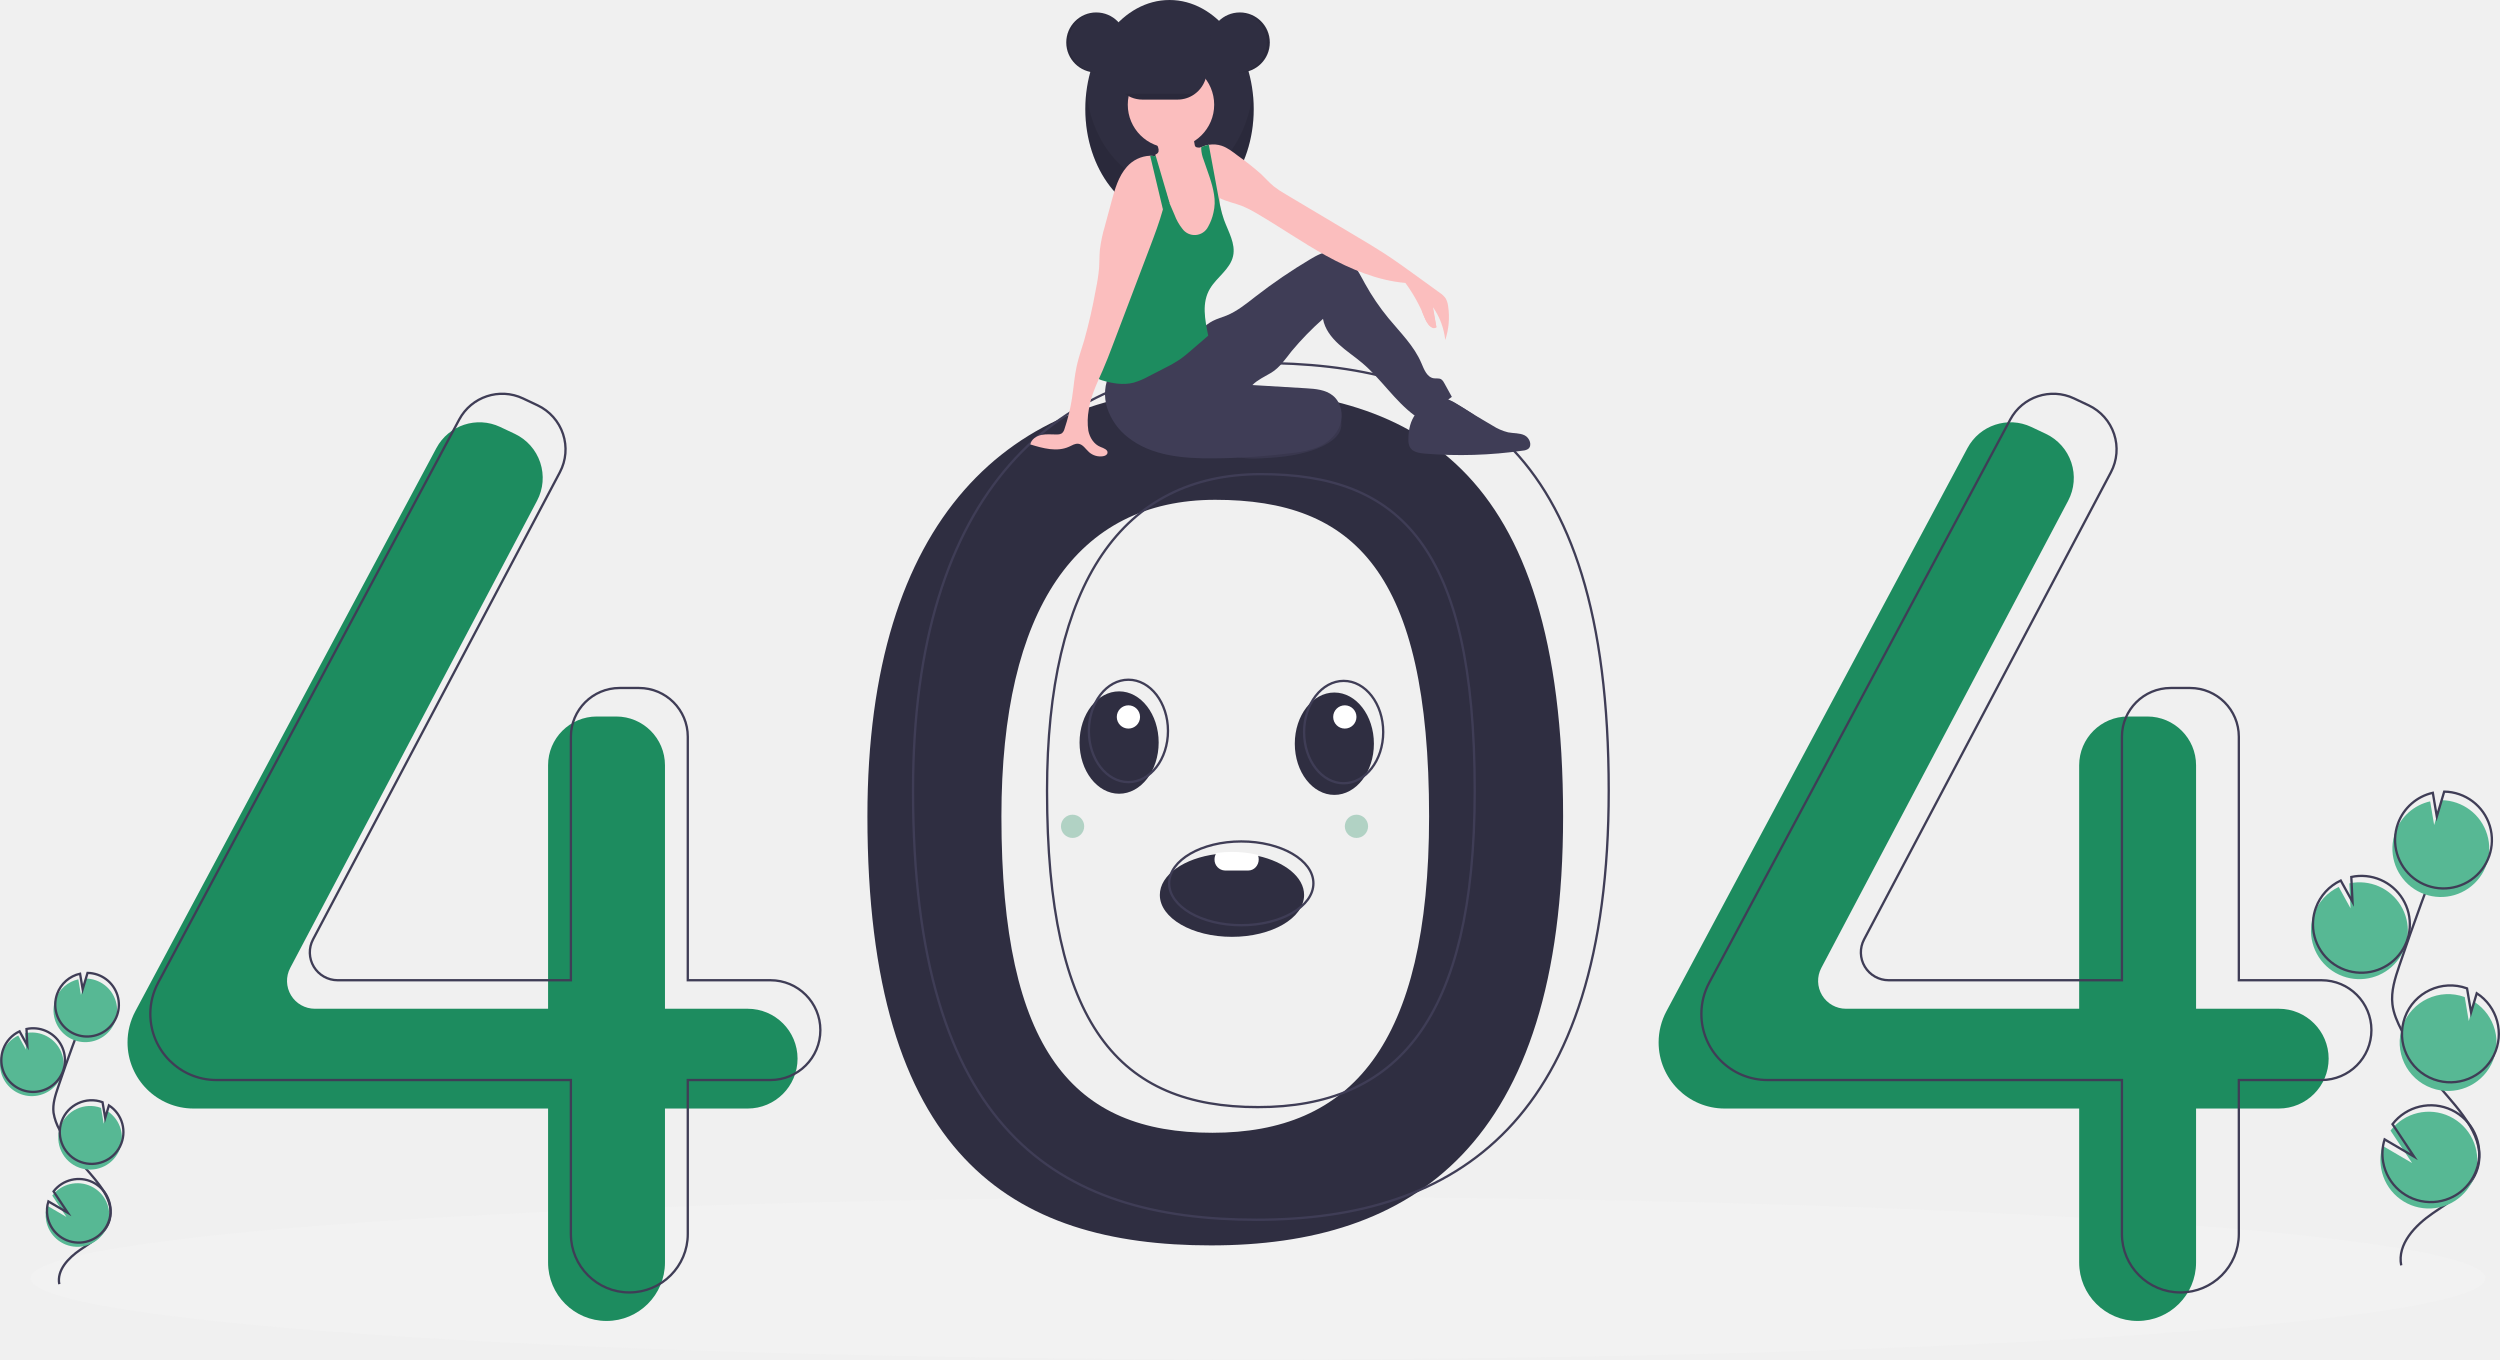
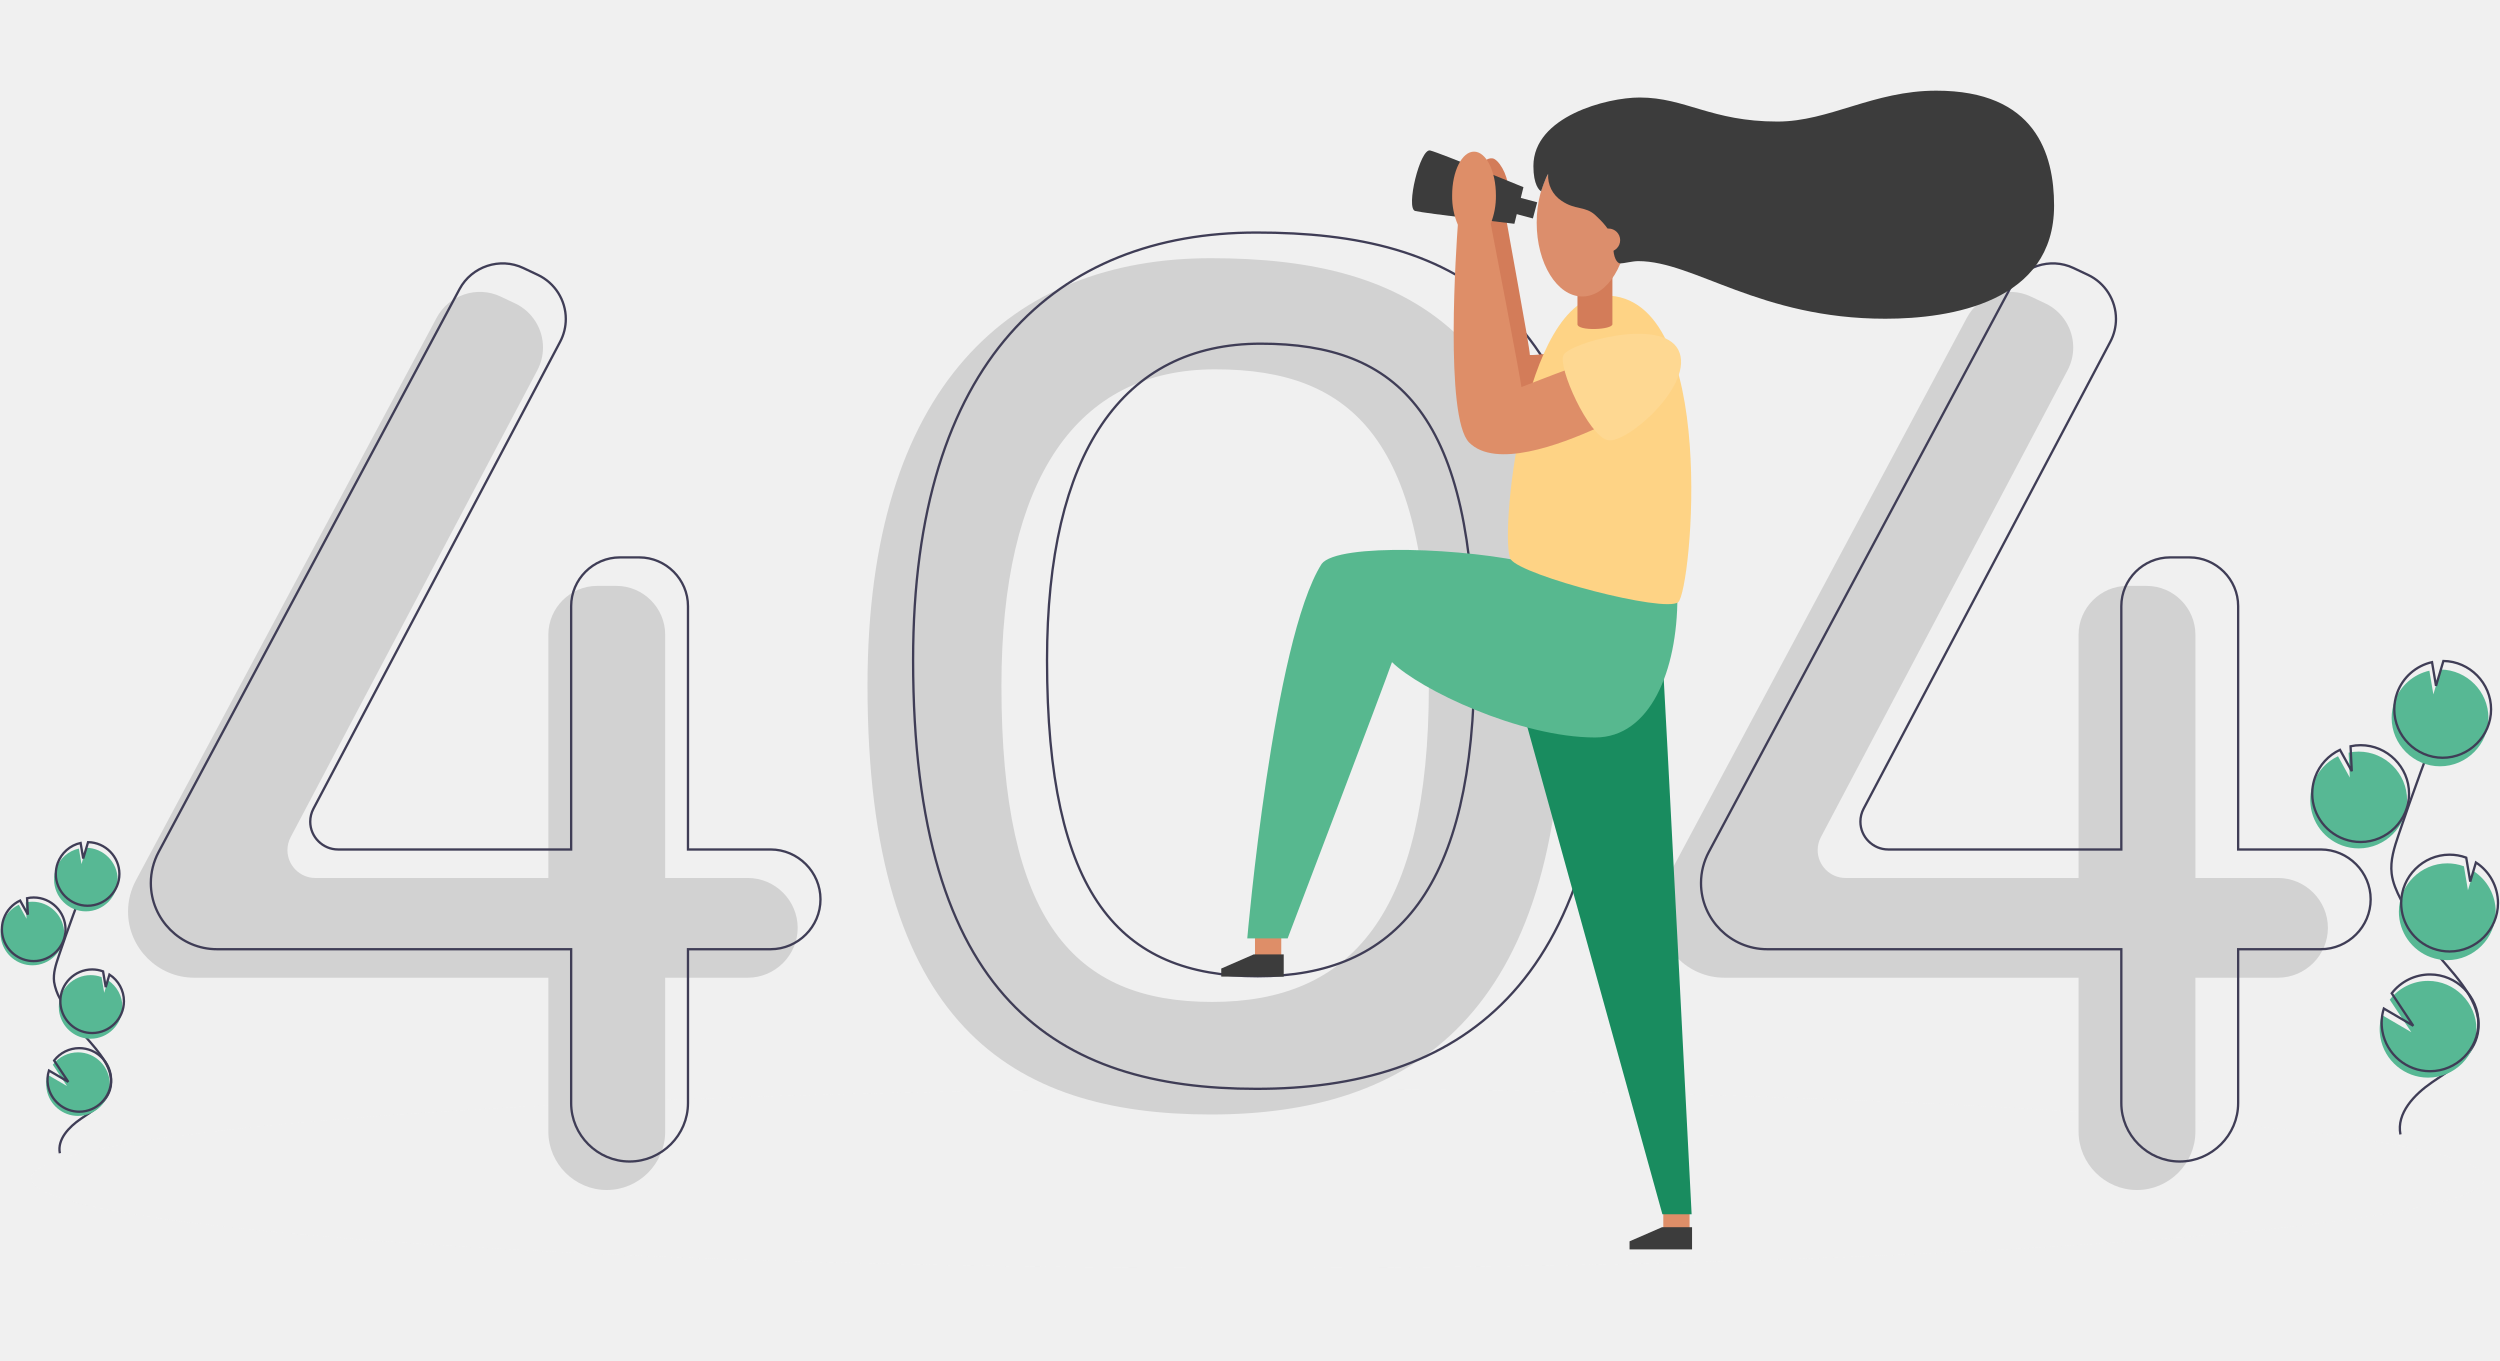
- <svg xmlns="http://www.w3.org/2000/svg" id="fd59ce54-f850-4dfc-bc34-dd7d379d600e" data-name="Layer 1" width="1074.392" height="584.231" viewBox="0 0 1074.392 584.231">
-   <ellipse cx="540.643" cy="549.309" rx="527.5" ry="34.922" fill="#f2f2f2" />
-   <path d="M583.48,324.894c-85.944,0-147.651,55.139-147.651,183.798,0,145.813,61.707,184.411,147.651,184.411s151.327-42.274,151.327-184.411C734.807,356.753,669.424,324.894,583.48,324.894Zm.565,319.808c-59.527,0-90.626-34.923-90.626-135.916,0-89.112,32.372-136.105,91.899-136.105s91.899,30.868,91.899,136.105C677.217,607.234,643.572,644.703,584.045,644.703Z" transform="translate(-63.054 -157.8845)" fill="#2f2e41" />
-   <path d="M384.365,591.401H348.831V486.762A20.956,20.956,0,0,0,327.875,465.806h-8.326a20.956,20.956,0,0,0-20.956,20.956V591.401H198.363a11.963,11.963,0,0,1-10.578-17.552l106.082-200.78A20.956,20.956,0,0,0,284.287,344.33l-6.262-2.957a20.956,20.956,0,0,0-27.429,9.07L121.214,592.475a28.416,28.416,0,0,0-3.356,13.396v0a28.416,28.416,0,0,0,28.416,28.416H298.593v66.167a25.119,25.119,0,0,0,25.119,25.119h0a25.119,25.119,0,0,0,25.119-25.119V634.287h35.534a21.443,21.443,0,0,0,21.443-21.443v0A21.443,21.443,0,0,0,384.365,591.401Z" transform="translate(-63.054 -157.8845)" fill="#1d8c5f" />
-   <path d="M1042.362,591.401h-35.534V486.762A20.956,20.956,0,0,0,985.872,465.806h-8.326a20.956,20.956,0,0,0-20.956,20.956V591.401H856.359a11.963,11.963,0,0,1-10.578-17.552L951.864,373.069A20.956,20.956,0,0,0,942.284,344.33l-6.262-2.957a20.956,20.956,0,0,0-27.429,9.07L779.211,592.475a28.416,28.416,0,0,0-3.356,13.396v0a28.416,28.416,0,0,0,28.416,28.416H956.589v66.167a25.119,25.119,0,0,0,25.119,25.119h0a25.119,25.119,0,0,0,25.119-25.119V634.287h35.534a21.443,21.443,0,0,0,21.443-21.443v0A21.443,21.443,0,0,0,1042.362,591.401Z" transform="translate(-63.054 -157.8845)" fill="#1d8c5f" />
-   <path d="M394.168,579.148H358.634V474.509a20.956,20.956,0,0,0-20.956-20.956h-8.326a20.956,20.956,0,0,0-20.956,20.956V579.148H208.165a11.963,11.963,0,0,1-10.578-17.552L303.67,360.816a20.956,20.956,0,0,0-9.58-28.739l-6.262-2.957a20.956,20.956,0,0,0-27.429,9.07L131.017,580.222a28.416,28.416,0,0,0-3.356,13.396v0a28.416,28.416,0,0,0,28.416,28.416H308.395v66.167a25.119,25.119,0,0,0,25.119,25.119h0a25.119,25.119,0,0,0,25.119-25.119V622.034h35.534a21.443,21.443,0,0,0,21.443-21.443v0A21.443,21.443,0,0,0,394.168,579.148Z" transform="translate(-63.054 -157.8845)" fill="none" stroke="#3f3d56" stroke-miterlimit="10" />
-   <path d="M1060.742,579.148h-35.534V474.509a20.956,20.956,0,0,0-20.956-20.956H995.925a20.956,20.956,0,0,0-20.956,20.956V579.148H874.739a11.963,11.963,0,0,1-10.578-17.552L970.244,360.816a20.956,20.956,0,0,0-9.58-28.739l-6.262-2.957a20.956,20.956,0,0,0-27.429,9.07L797.59,580.222a28.416,28.416,0,0,0-3.356,13.396v0a28.416,28.416,0,0,0,28.416,28.416H974.969v66.167a25.119,25.119,0,0,0,25.119,25.119h0a25.119,25.119,0,0,0,25.119-25.119V622.034h35.534a21.443,21.443,0,0,0,21.443-21.443v0A21.443,21.443,0,0,0,1060.742,579.148Z" transform="translate(-63.054 -157.8845)" fill="none" stroke="#3f3d56" stroke-miterlimit="10" />
-   <path d="M603.085,313.866c-85.944,0-147.651,55.139-147.651,183.798,0,145.813,61.707,184.411,147.651,184.411s151.327-42.274,151.327-184.411C754.412,345.725,689.029,313.866,603.085,313.866Zm.565,319.808c-59.527,0-90.626-34.923-90.626-135.916,0-89.112,32.372-136.105,91.899-136.105s91.899,30.868,91.899,136.105C696.822,596.206,663.177,633.675,603.65,633.675Z" transform="translate(-63.054 -157.8845)" fill="none" stroke="#3f3d56" stroke-miterlimit="10" />
-   <circle cx="471.141" cy="18.25" r="12.901" fill="#2f2e41" />
-   <ellipse cx="502.607" cy="46.885" rx="36.186" ry="46.885" fill="#2f2e41" />
-   <path d="M565.661,237.494c-18.128,0-33.141-17.271-35.776-39.805a60.976,60.976,0,0,0-.41,7.08c0,25.894,16.201,46.885,36.186,46.885s36.186-20.991,36.186-46.885a60.976,60.976,0,0,0-.41-7.08C598.803,220.224,583.789,237.494,565.661,237.494Z" transform="translate(-63.054 -157.8845)" opacity="0.1" />
-   <path d="M639.296,342.073c-.777,3.193-4.128,5.751-7.839,7.538-7.802,3.757-17.425,4.878-26.76,5.254a45.176,45.176,0,0,1-7.144-.132,20.537,20.537,0,0,1-12.251-5.631,1.681,1.681,0,0,1,.044-2.844c4.969-5.459,13.262-8.806,21.616-11.216,6.334-1.827,17.381-6.561,24.29-5.922C637.944,329.739,640.277,338.041,639.296,342.073Z" transform="translate(-63.054 -157.8845)" fill="#3f3d56" />
-   <path d="M639.296,342.073c-.777,3.193-4.128,5.751-7.839,7.538-7.802,3.757-17.425,4.878-26.76,5.254a45.176,45.176,0,0,1-7.144-.132,20.537,20.537,0,0,1-12.251-5.631,1.681,1.681,0,0,1,.044-2.844c4.969-5.459,13.262-8.806,21.616-11.216,6.334-1.827,17.381-6.561,24.29-5.922C637.944,329.739,640.277,338.041,639.296,342.073Z" transform="translate(-63.054 -157.8845)" opacity="0.1" />
-   <path d="M540.098,318.206a19.77,19.77,0,0,0-1.199,15.075,26.339,26.339,0,0,0,8.829,12.497c10.095,8.092,23.988,9.205,36.925,9.093a284.649,284.649,0,0,0,33.905-2.324,40.538,40.538,0,0,0,11.001-2.554c4.222-1.827,7.933-5.178,9.436-9.526s.436-9.672-3.134-12.574c-3.137-2.55-7.463-2.9-11.498-3.143l-23.088-1.387c2.281-2.308,5.318-3.614,8.096-5.292,3.685-2.226,6.134-5.965,8.813-9.335a129.001,129.001,0,0,1,13.439-13.817c.751,4.31,3.478,7.85,6.687,10.824s6.908,5.368,10.244,8.2c8.079,6.858,13.896,16.167,22.392,22.5a43.829,43.829,0,0,0,16.049-8.012l-3.302-5.981a3.94,3.94,0,0,0-1.245-1.553c-.935-.575-2.14-.279-3.225-.441-2.901-.435-4.168-3.784-5.306-6.487-3.125-7.422-9.108-13.18-14.218-19.404a98.009,98.009,0,0,1-9.996-14.723c-1.717-3.102-3.288-6.331-5.617-9.003s-5.594-4.773-9.139-4.781c-3.132-.007-6.021,1.584-8.714,3.183a230.477,230.477,0,0,0-23.63,16.099c-3.944,3.062-7.863,6.296-12.489,8.174-1.947.79-4,1.331-5.869,2.292-3.273,1.684-5.757,4.534-8.431,7.064C566.277,311.892,553.219,317.738,540.098,318.206Z" transform="translate(-63.054 -157.8845)" fill="#3f3d56" />
-   <path d="M588.374,253.983a23.774,23.774,0,0,1-1.734,8.033,10.045,10.045,0,0,1-5.768,5.573,12.375,12.375,0,0,1-5.623.182,10.882,10.882,0,0,1-4.582-1.561c-2.165-1.488-3.244-4.144-3.637-6.743-.393-2.596-.217-5.249-.469-7.863a42.944,42.944,0,0,0-1.202-6.255c-.17-.683-.343-1.362-.513-2.042-.167-.68-.33-1.359-.481-2.039-.138-.639-.267-1.281-.378-1.926-.091-.544-.173-1.092-.233-1.643a18.423,18.423,0,0,0-.809-4.811,14.607,14.607,0,0,0-1.687-2.854c-.286-.409-.563-.818-.818-1.243a5.89,5.89,0,0,1-.972-3.748,3.286,3.286,0,0,1,.148-.601c.025-.076.053-.151.085-.223A1.802,1.802,0,0,0,560.932,223.07a3.433,3.433,0,0,0-.148-1.778,11.318,11.318,0,0,0-.96-2.288c-.264-.478-1.161-1.34-1.167-1.888-.013-1.101,2.14-1.989,3.011-2.423a16.796,16.796,0,0,1,8.597-1.743c1.904.129,3.968.714,5.019,2.31.944,1.438.818,3.301,1.221,4.972a1.471,1.471,0,0,0,.299.664,1.341,1.341,0,0,0,.739.34,4.549,4.549,0,0,0,1.416.057h.003a2.931,2.931,0,0,0,.371-.054,4.957,4.957,0,0,0,2.033-.878q.585-.156,1.18-.255a.251.251,0,0,0,.047-.009c1.576,4.975,1.781,10.308,3.071,15.374.639,2.52,1.554,5.009,1.683,7.602.009.113.013.23.016.346.019.834-.047,1.674-.013,2.505a6.981,6.981,0,0,0,.126,1.114,15.611,15.611,0,0,0,.525,1.743l.009.028c.06.183.116.368.164.554.035.135.066.267.091.403l.003.009A14.938,14.938,0,0,1,588.374,253.983Z" transform="translate(-63.054 -157.8845)" fill="#fbbebe" />
-   <circle cx="503.237" cy="44.997" r="18.565" fill="#fbbebe" />
-   <path d="M684.157,304.033a30.445,30.445,0,0,0-5.236-14.103q.722,4.295,1.447,8.587a3.214,3.214,0,0,1-3.367-1.035,10.337,10.337,0,0,1-1.765-3.276,67.466,67.466,0,0,0-8.21-14.736c-11.819-.985-23.502-5.884-33.896-11.595-10.396-5.708-20.126-12.552-30.384-18.502a43.573,43.573,0,0,0-5.544-2.832c-3.21-1.287-6.812-1.954-9.855-3.468-.204-.101-.409-.208-.61-.318a12.578,12.578,0,0,1-1.945-1.306,10.344,10.344,0,0,1-.931-.856,20.351,20.351,0,0,1-3.559-5.953c-1.633-3.612-2.215-7.97-3.845-11.583a11.203,11.203,0,0,1,2.502-1.765h.003c.132-.069.264-.135.4-.198a11.94,11.94,0,0,1,2.004-.733q.585-.156,1.18-.255a.251.251,0,0,0,.047-.009,11.566,11.566,0,0,1,5.491.434c2.587.875,4.767,2.621,6.941,4.273a114.02,114.02,0,0,1,10.148,8.049c1.794,1.718,3.43,3.606,5.359,5.167a42.144,42.144,0,0,0,5.057,3.351q15.656,9.327,31.315,18.65c3.534,2.105,7.07,4.21,10.526,6.438,5.249,3.386,10.308,7.055,15.365,10.721q4.47,3.238,8.936,6.479a9.728,9.728,0,0,1,2.533,2.341,8.472,8.472,0,0,1,1.123,3.433A31.387,31.387,0,0,1,684.157,304.033Z" transform="translate(-63.054 -157.8845)" fill="#fbbebe" />
-   <path d="M592.977,267.944c-1.252,5.617-6.929,9.012-9.896,13.946-3.688,6.123-2.184,13.241-.799,20.255q-3.795,3.271-7.593,6.542c-1.397,1.199-2.794,2.404-4.298,3.464a57.351,57.351,0,0,1-6.86,3.94q-3.361,1.728-6.721,3.458a32.128,32.128,0,0,1-6.58,2.788c-4.415,1.133-9.103.34-13.471-.972a6.088,6.088,0,0,1-1.473-.601,2.394,2.394,0,0,1-.699-.632,3.911,3.911,0,0,1-.444-2.539c.444-7.351,2.24-14.547,4.031-21.69a85.26,85.26,0,0,1,3.848-12.577,85.077,85.077,0,0,1,5.415-10.151,68.368,68.368,0,0,1,7.929-11.514,18.479,18.479,0,0,0,3.675-4.739c1.117-2.549.686-5.472.913-8.247a17.148,17.148,0,0,1,1.633-6.007v-.003a17.093,17.093,0,0,1,1.743-2.882q.458,1.067.916,2.13.302.699.598,1.394.387.897.768,1.787,1.1,2.558,2.196,5.113a21.59,21.59,0,0,0,3.335,5.944,6.499,6.499,0,0,0,11.123-.853,21.261,21.261,0,0,0,2.272-6.013,19.215,19.215,0,0,0,.252-7.835c-.758-5.009-2.889-10.126-4.437-14.78a14.945,14.945,0,0,1-1.079-4.871,3.351,3.351,0,0,1,.057-.56c.009-.047.019-.098.028-.145a11.94,11.94,0,0,1,2.004-.733q.585-.156,1.18-.255,2.044,11.064,4.094,22.127c.032.173.066.346.098.522.195,1.057.393,2.115.614,3.169.198.957.412,1.91.651,2.857l.009.028c.082.321.167.639.255.957l.003.009c.242.868.513,1.731.818,2.58C590.938,257.475,594.164,262.629,592.977,267.944Z" transform="translate(-63.054 -157.8845)" fill="#1d8c5f" />
-   <path d="M668.321,346.877a6.583,6.583,0,0,0,.61,3.143c1.162,2.124,3.95,2.606,6.362,2.805a188.377,188.377,0,0,0,42.266-1.288,4.886,4.886,0,0,0,2.151-.668c1.99-1.395.763-4.795-1.41-5.884s-4.751-.826-7.135-1.297a22.479,22.479,0,0,1-6.678-2.896q-7.252-4.167-14.293-8.688c-2.795-1.795-6.093-3.71-9.24-2.646C672.43,332.343,668.265,337.681,668.321,346.877Z" transform="translate(-63.054 -157.8845)" fill="#3f3d56" />
-   <path d="M564.437,240.874v.003c-.022.132-.044.261-.072.39-.035.214-.076.431-.116.645-.39,1.998-.868,3.987-1.419,5.963-1.51,5.459-3.534,10.831-5.541,16.123q-8.081,21.287-16.164,42.577c-1.359,3.575-2.716,7.152-4.261,10.654-.516,1.167-1.048,2.344-1.576,3.534-1.894,4.257-3.713,8.653-4.317,13.184a27.45,27.45,0,0,0-.192,9.04c.604,2.97,2.407,5.872,5.23,6.97,1.378.538,3.351,1.259,2.974,2.69-.204.787-1.098,1.171-1.901,1.303a7.312,7.312,0,0,1-5.966-1.718c-1.507-1.337-2.665-3.417-4.67-3.641-1.388-.151-2.665.68-3.936,1.262-5.186,2.369-11.227.711-16.674-.972.428-2.206,2.643-3.66,4.843-4.1,2.199-.444,4.474-.129,6.718-.189a3.51,3.51,0,0,0,2.042-.525,3.705,3.705,0,0,0,1.101-1.882,78.964,78.964,0,0,0,3.213-13.147c.724-4.666,1.026-9.405,2.058-14.015.802-3.597,2.042-7.08,3.106-10.61a224.682,224.682,0,0,0,5.06-22.077,78.02,78.02,0,0,0,1.425-9.368c.179-2.612.094-5.236.346-7.838a60.888,60.888,0,0,1,2.111-9.997q1.444-5.348,2.885-10.689c1.425-5.271,2.955-10.746,6.567-14.843a13.962,13.962,0,0,1,10.028-4.789,9.882,9.882,0,0,1,2.13.23c.116.028.233.057.349.088a8.634,8.634,0,0,1,2.174.9c1.114-.708,1.68-.459,2.42.632a6.973,6.973,0,0,1,.881,3.795A52.424,52.424,0,0,1,564.437,240.874Z" transform="translate(-63.054 -157.8845)" fill="#fbbebe" />
-   <path d="M565.661,245.046l-.047.047-.255.255-2.53,2.527-1.24-5.208-4.251-17.854a9.882,9.882,0,0,1,2.13.23,3.286,3.286,0,0,1,.148-.601l.201.689,1.441,4.902,2.728,9.308.45,1.532v.003Z" transform="translate(-63.054 -157.8845)" fill="#1d8c5f" />
-   <path d="M581.715,188.087a12.582,12.582,0,0,1-3.7,8.896,12.314,12.314,0,0,1-1.36,1.176,12.528,12.528,0,0,1-7.536,2.524H554.023a12.59,12.59,0,0,1,0-25.18h15.096A12.629,12.629,0,0,1,581.715,188.087Z" transform="translate(-63.054 -157.8845)" fill="#2f2e41" />
-   <circle cx="532.815" cy="18.25" r="12.901" fill="#2f2e41" />
-   <path d="M595.554,163.234c-.158,0-.315.006-.472.012a12.898,12.898,0,0,1,0,25.778c.157.006.314.012.472.012a12.901,12.901,0,1,0,0-25.802Z" transform="translate(-63.054 -157.8845)" opacity="0.1" />
-   <path d="M534.195,163.234c.158,0,.315.006.472.012a12.898,12.898,0,0,0,0,25.778c-.157.006-.314.012-.472.012a12.901,12.901,0,0,1,0-25.802Z" transform="translate(-63.054 -157.8845)" opacity="0.1" />
-   <path d="M576.655,198.159a12.528,12.528,0,0,1-7.536,2.524H554.023a12.528,12.528,0,0,1-7.536-2.524Z" transform="translate(-63.054 -157.8845)" opacity="0.1" />
-   <path d="M674.14,291.64s3.252,9.372,6.229,6.876L677.996,286.267Z" transform="translate(-63.054 -157.8845)" fill="#fbbebe" />
-   <path d="M1069.918,577.434a20.813,20.813,0,1,0,2.772-39.915l.521,10.712-5.068-9.18a20.734,20.734,0,0,0-10.684,11.723,20.408,20.408,0,0,0-1.197,5.63A20.809,20.809,0,0,0,1069.918,577.434Z" transform="translate(-63.054 -157.8845)" fill="#57b894" />
-   <path d="M1094.995,701.678c-1.789-9.11,5.963-17.187,13.621-22.437s16.605-10.408,19.218-19.317c3.755-12.804-7.43-24.53-16.136-34.642a125.3,125.3,0,0,1-16.524-24.557c-1.811-3.533-3.476-7.225-3.952-11.166-.686-5.675,1.137-11.323,2.974-16.737q9.179-27.052,19.628-53.65" transform="translate(-63.054 -157.8845)" fill="none" stroke="#3f3d56" stroke-miterlimit="10" />
-   <path d="M1070.775,574.676a20.813,20.813,0,1,0,2.772-39.915l.521,10.712-5.068-9.18a20.734,20.734,0,0,0-10.684,11.723,20.408,20.408,0,0,0-1.197,5.63A20.809,20.809,0,0,0,1070.775,574.676Z" transform="translate(-63.054 -157.8845)" fill="none" stroke="#3f3d56" stroke-miterlimit="10" />
-   <path d="M1092.451,515.473a20.788,20.788,0,0,1,14.98-13.198l1.714,10.184,3.177-10.696a20.81,20.81,0,1,1-19.871,13.71Z" transform="translate(-63.054 -157.8845)" fill="#57b894" />
-   <path d="M1093.594,511.795a20.788,20.788,0,0,1,14.98-13.198l1.714,10.184,3.177-10.696a20.81,20.81,0,1,1-19.871,13.71Z" transform="translate(-63.054 -157.8845)" fill="none" stroke="#3f3d56" stroke-miterlimit="10" />
-   <path d="M1108.045,625.489a20.81,20.81,0,0,0,18.419-37.023l-2.441,8.219-1.731-10.304a.362.362,0,0,0-.053-.02,20.811,20.811,0,1,0-14.194,39.127Z" transform="translate(-63.054 -157.8845)" fill="#57b894" />
-   <path d="M1109.035,621.764a20.81,20.81,0,0,0,18.419-37.023l-2.441,8.219-1.731-10.304a.362.362,0,0,0-.053-.02,20.811,20.811,0,1,0-14.194,39.127Z" transform="translate(-63.054 -157.8845)" fill="none" stroke="#3f3d56" stroke-miterlimit="10" />
-   <path d="M1086.378,660.051a20.801,20.801,0,1,0,4.011-16.297l9.273,13.957-12.67-7.408A20.616,20.616,0,0,0,1086.378,660.051Z" transform="translate(-63.054 -157.8845)" fill="#57b894" />
-   <path d="M1087.235,657.294a20.801,20.801,0,1,0,4.011-16.297l9.273,13.957-12.67-7.408A20.616,20.616,0,0,0,1087.235,657.294Z" transform="translate(-63.054 -157.8845)" fill="none" stroke="#3f3d56" stroke-miterlimit="10" />
-   <path d="M72.061,628.133a13.674,13.674,0,1,0,1.821-26.225l.342,7.038-3.33-6.032a13.623,13.623,0,0,0-7.019,7.702,13.409,13.409,0,0,0-.787,3.699A13.672,13.672,0,0,0,72.061,628.133Z" transform="translate(-63.054 -157.8845)" fill="#57b894" />
-   <path d="M88.538,709.763c-1.175-5.986,3.918-11.292,8.949-14.741s10.91-6.838,12.626-12.692c2.467-8.412-4.882-16.117-10.601-22.76A82.324,82.324,0,0,1,88.656,643.436a22.21,22.21,0,0,1-2.597-7.336c-.451-3.729.747-7.439,1.954-10.996q6.031-17.773,12.896-35.249" transform="translate(-63.054 -157.8845)" fill="none" stroke="#3f3d56" stroke-miterlimit="10" />
-   <path d="M72.625,626.321a13.674,13.674,0,1,0,1.821-26.225l.342,7.038L71.458,601.103a13.623,13.623,0,0,0-7.019,7.702,13.409,13.409,0,0,0-.787,3.699A13.672,13.672,0,0,0,72.625,626.321Z" transform="translate(-63.054 -157.8845)" fill="none" stroke="#3f3d56" stroke-miterlimit="10" />
-   <path d="M86.866,587.423a13.658,13.658,0,0,1,9.842-8.671l1.126,6.691,2.087-7.027a13.673,13.673,0,1,1-13.055,9.007Z" transform="translate(-63.054 -157.8845)" fill="#57b894" />
-   <path d="M87.617,585.007a13.658,13.658,0,0,1,9.842-8.671l1.126,6.691L100.673,576a13.673,13.673,0,1,1-13.055,9.007Z" transform="translate(-63.054 -157.8845)" fill="none" stroke="#3f3d56" stroke-miterlimit="10" />
-   <path d="M97.112,659.706a13.673,13.673,0,0,0,12.102-24.325l-1.604,5.4-1.137-6.77a.238.238,0,0,0-.035-.013,13.673,13.673,0,1,0-9.326,25.707Z" transform="translate(-63.054 -157.8845)" fill="#57b894" />
-   <path d="M97.762,657.259a13.673,13.673,0,0,0,12.102-24.325l-1.604,5.4-1.137-6.77a.238.238,0,0,0-.035-.013,13.673,13.673,0,1,0-9.326,25.707Z" transform="translate(-63.054 -157.8845)" fill="none" stroke="#3f3d56" stroke-miterlimit="10" />
-   <path d="M82.876,682.414a13.667,13.667,0,1,0,2.635-10.708l6.092,9.17-8.324-4.867A13.545,13.545,0,0,0,82.876,682.414Z" transform="translate(-63.054 -157.8845)" fill="#57b894" />
-   <path d="M83.439,680.602a13.667,13.667,0,1,0,2.635-10.708l6.092,9.17-8.324-4.867A13.545,13.545,0,0,0,83.439,680.602Z" transform="translate(-63.054 -157.8845)" fill="none" stroke="#3f3d56" stroke-miterlimit="10" />
-   <ellipse cx="480.946" cy="319.115" rx="17" ry="22" fill="#2f2e41" />
-   <ellipse cx="573.446" cy="319.615" rx="17" ry="22" fill="#2f2e41" />
-   <path d="M623.5,542.5c0,9.94-13.88,18-31,18s-31-8.06-31-18c0-8.61,10.41-15.81,24.32-17.57a50.104,50.104,0,0,1,6.68-.43,50.699,50.699,0,0,1,11.13,1.2C615.25,528.29,623.5,534.84,623.5,542.5Z" transform="translate(-63.054 -157.8845)" fill="#2f2e41" />
-   <ellipse cx="484.946" cy="314.115" rx="17" ry="22" fill="none" stroke="#3f3d56" stroke-miterlimit="10" />
-   <ellipse cx="577.446" cy="314.615" rx="17" ry="22" fill="none" stroke="#3f3d56" stroke-miterlimit="10" />
-   <ellipse cx="533.446" cy="379.615" rx="31" ry="18" fill="none" stroke="#3f3d56" stroke-miterlimit="10" />
-   <path d="M604,527.2a4.937,4.937,0,0,1-1.32,3.392A4.339,4.339,0,0,1,599.5,532h-10a4.664,4.664,0,0,1-4.5-4.8,4.905,4.905,0,0,1,.82-2.741A47.02,47.02,0,0,1,592.5,524a47.665,47.665,0,0,1,11.13,1.28A5.067,5.067,0,0,1,604,527.2Z" transform="translate(-63.054 -157.8845)" fill="#fff" />
-   <circle cx="484.946" cy="308.115" r="5" fill="#fff" />
-   <circle cx="577.946" cy="308.115" r="5" fill="#fff" />
-   <circle cx="582.946" cy="355.115" r="5" fill="#1d8c5f" opacity="0.3" />
-   <circle cx="460.946" cy="355.115" r="5" fill="#1d8c5f" opacity="0.3" />
+ <svg xmlns="http://www.w3.org/2000/svg" width="100%" height="100%" viewBox="0 0 1075 585" version="1.1">
+   <g>
+     <g>
+       <ellipse cx="540.895" cy="506.723" rx="527.5" ry="38.521" style="fill:#f2f2f2;fill-opacity:0.3;" />
+       <path d="M520.678,111.022c-85.944,0 -147.651,55.14 -147.651,183.798c0,145.813 61.707,184.411 147.651,184.411c85.944,0 151.327,-42.274 151.327,-184.411c0,-151.939 -65.383,-183.798 -151.327,-183.798Zm0.565,319.809c-59.527,0 -90.626,-34.923 -90.626,-135.916c0,-89.112 32.372,-136.105 91.899,-136.105c59.527,0 91.899,30.868 91.899,136.105c0,98.447 -33.645,135.916 -93.172,135.916Z" style="fill:#d2d2d2;fill-rule:nonzero;" />
+       <path d="M321.563,377.529l-35.534,0l0,-104.639c0,-11.496 -9.46,-20.956 -20.956,-20.956l-8.326,0c0,0 0,0 0,0c-11.496,0 -20.956,9.46 -20.956,20.956l0,104.639l-100.23,0c0,0 0,0 0,0c-6.563,0 -11.963,-5.4 -11.963,-11.963c0,-1.948 0.475,-3.866 1.385,-5.589l106.083,-200.78c1.594,-3.017 2.427,-6.378 2.427,-9.789c0,-8.094 -4.689,-15.494 -12.008,-18.95l-6.262,-2.957c-10.04,-4.741 -22.195,-0.722 -27.429,9.07l-129.382,242.033c-2.203,4.121 -3.356,8.723 -3.356,13.396c0,15.588 12.828,28.416 28.416,28.416l152.319,0l0,66.167c0,13.78 11.339,25.119 25.119,25.119l0,0c13.78,0 25.119,-11.339 25.119,-25.119l0,-66.167l35.534,0c11.764,0 21.443,-9.68 21.443,-21.443c0,-11.764 -9.679,-21.444 -21.443,-21.444Z" style="fill:#d2d2d2;fill-rule:nonzero;" />
+       <path d="M979.56,377.529l-35.534,0l0,-104.639c0,-11.496 -9.46,-20.956 -20.956,-20.956l-8.327,0c0,0 0,0 0,0c-11.496,0 -20.956,9.46 -20.956,20.956l0,104.639l-100.23,0c0,0 0,0 0,0c-6.562,0 -11.963,-5.4 -11.963,-11.963c0,-1.948 0.476,-3.866 1.386,-5.589l106.082,-200.78c1.594,-3.017 2.427,-6.378 2.427,-9.789c0,-8.094 -4.689,-15.494 -12.007,-18.95l-6.263,-2.957c-10.04,-4.741 -22.194,-0.722 -27.429,9.07l-129.381,242.033c-2.203,4.121 -3.356,8.723 -3.356,13.396c0,15.588 12.827,28.416 28.416,28.416l152.318,0l0,66.167c0,13.78 11.34,25.119 25.119,25.119c13.78,0 25.119,-11.339 25.119,-25.119l0,-66.167l35.535,0c11.763,0 21.443,-9.68 21.443,-21.443c0,-11.764 -9.68,-21.443 -21.443,-21.444Z" style="fill:#d2d2d2;fill-rule:nonzero;" />
+       <path d="M331.366,365.276l-35.534,0l0,-104.639c0,0 0,0 0,0c0,-11.496 -9.46,-20.956 -20.956,-20.956l-8.327,0c-11.496,0 -20.955,9.46 -20.955,20.956l0,104.639l-100.231,0c0,0 0,0 0,0c-6.562,0 -11.963,-5.4 -11.963,-11.963c0,-1.948 0.476,-3.867 1.386,-5.589l106.082,-200.78c1.594,-3.017 2.427,-6.378 2.427,-9.79c0,-8.093 -4.689,-15.493 -12.007,-18.949l-6.262,-2.957c-10.041,-4.741 -22.195,-0.722 -27.43,9.07l-129.381,242.032c-2.203,4.122 -3.356,8.723 -3.356,13.397c0,15.588 12.827,28.415 28.416,28.415l152.319,0l0,66.168c0,13.78 11.339,25.119 25.119,25.119l0,0c13.779,0 25.119,-11.339 25.119,-25.119l0,-66.168l35.534,0c11.763,0 21.443,-9.679 21.443,-21.443c0,0 0,0 0,0c0,-11.763 -9.68,-21.443 -21.443,-21.443Z" style="fill:none;fill-rule:nonzero;stroke:#3f3d56;stroke-width:1px;" />
+       <path d="M997.94,365.276l-35.535,0l0,-104.639c0,-11.496 -9.459,-20.956 -20.956,-20.956l-8.326,0c-11.496,0 -20.956,9.46 -20.956,20.956l0,104.639l-100.23,0c0,0 0,0 0,0c-6.563,0 -11.963,-5.4 -11.963,-11.963c0,-1.948 0.476,-3.867 1.386,-5.589l106.082,-200.78c1.594,-3.017 2.427,-6.378 2.427,-9.79c0,-8.093 -4.689,-15.493 -12.007,-18.949l-6.263,-2.957c-10.04,-4.741 -22.195,-0.722 -27.429,9.07l-129.382,242.032c-2.203,4.122 -3.355,8.723 -3.355,13.397c0,15.588 12.827,28.415 28.415,28.415l152.319,0l0,66.168c0,13.78 11.339,25.119 25.119,25.119c13.78,0 25.119,-11.339 25.119,-25.119l0,-66.168l35.535,0c11.763,0 21.443,-9.679 21.443,-21.443c0,-11.763 -9.68,-21.443 -21.443,-21.443Z" style="fill:none;fill-rule:nonzero;stroke:#3f3d56;stroke-width:1px;" />
+       <path d="M540.283,99.995c-85.944,0 -147.651,55.139 -147.651,183.798c0,145.813 61.707,184.41 147.651,184.41c85.944,0 151.327,-42.273 151.327,-184.41c0,-151.94 -65.383,-183.798 -151.327,-183.798Zm0.565,319.808c-59.527,0 -90.626,-34.923 -90.626,-135.916c0,-89.112 32.372,-136.105 91.899,-136.105c59.527,0 91.899,30.868 91.899,136.105c0,98.447 -33.645,135.916 -93.172,135.916l0,0Z" style="fill:none;fill-rule:nonzero;stroke:#3f3d56;stroke-width:1px;" />
+       <path d="M1007.12,363.562c2.279,0.829 4.686,1.253 7.111,1.253c11.417,0 20.812,-9.395 20.812,-20.813c0,-11.417 -9.395,-20.812 -20.812,-20.812c-1.459,0 -2.913,0.153 -4.34,0.457l0.521,10.712l-5.068,-9.18c-4.972,2.336 -8.817,6.555 -10.683,11.722c-0.663,1.811 -1.067,3.707 -1.198,5.63c-0.655,9.247 4.943,17.868 13.657,21.031Z" style="fill:#57b894;fill-rule:nonzero;" />
+       <path d="M1032.19,487.806c-1.789,-9.11 5.963,-17.187 13.621,-22.437c7.658,-5.249 16.605,-10.408 19.218,-19.317c3.755,-12.803 -7.43,-24.529 -16.136,-34.641c-6.459,-7.505 -12.005,-15.748 -16.523,-24.558c-1.812,-3.532 -3.476,-7.225 -3.953,-11.166c-0.686,-5.675 1.137,-11.323 2.974,-16.737c6.12,-18.034 12.663,-35.917 19.629,-53.65" style="fill:none;fill-rule:nonzero;stroke:#3f3d56;stroke-width:1px;" />
+       <path d="M1007.97,360.804c2.279,0.829 4.686,1.253 7.111,1.253c11.417,0 20.812,-9.395 20.812,-20.813c0,-11.417 -9.395,-20.812 -20.812,-20.812c-1.459,0 -2.913,0.153 -4.339,0.457l0.52,10.712l-5.068,-9.18c-4.972,2.336 -8.817,6.556 -10.683,11.723c-0.663,1.81 -1.066,3.706 -1.197,5.629c-0.656,9.247 4.943,17.869 13.656,21.031Z" style="fill:none;fill-rule:nonzero;stroke:#3f3d56;stroke-width:1px;" />
+       <path d="M1029.65,301.601c2.414,-6.659 8.07,-11.643 14.98,-13.198l1.714,10.184l3.177,-10.696c11.298,0.168 20.501,9.509 20.501,20.808c0,11.416 -9.394,20.81 -20.81,20.81c-11.416,0 -20.81,-9.394 -20.81,-20.81c0,-2.421 0.423,-4.823 1.248,-7.098l0,0Z" style="fill:#57b894;fill-rule:nonzero;" />
+       <path d="M1030.79,297.924c2.414,-6.659 8.07,-11.643 14.98,-13.198l1.714,10.184l3.177,-10.696c11.298,0.168 20.501,9.508 20.501,20.808c0,11.416 -9.394,20.81 -20.81,20.81c-11.416,0 -20.81,-9.394 -20.81,-20.81c0,-2.421 0.423,-4.823 1.248,-7.098l0,0Z" style="fill:none;fill-rule:nonzero;stroke:#3f3d56;stroke-width:1px;" />
+       <path d="M1045.24,411.617c2.275,0.825 4.676,1.247 7.096,1.247c11.416,0 20.81,-9.394 20.81,-20.81c0,-7.044 -3.577,-13.627 -9.487,-17.46l-2.441,8.22l-1.732,-10.304c-0.017,-0.008 -0.034,-0.015 -0.053,-0.02c-2.278,-0.828 -4.684,-1.252 -7.108,-1.252c-11.417,0 -20.811,9.395 -20.811,20.811c0,8.741 5.507,16.592 13.726,19.568l0,0Z" style="fill:#57b894;fill-rule:nonzero;" />
+       <path d="M1046.23,407.892c2.275,0.826 4.676,1.248 7.096,1.248c11.416,0 20.81,-9.394 20.81,-20.81c0,-7.045 -3.577,-13.627 -9.487,-17.46l-2.441,8.219l-1.731,-10.304c-0.017,-0.008 -0.035,-0.015 -0.053,-0.02c-2.279,-0.828 -4.685,-1.252 -7.109,-1.252c-11.416,0 -20.811,9.395 -20.811,20.812c0,8.741 5.507,16.591 13.726,19.567l0,0Z" style="fill:none;fill-rule:nonzero;stroke:#3f3d56;stroke-width:1px;" />
+       <path d="M1023.58,446.18c1.741,9.906 10.429,17.201 20.487,17.201c11.411,0 20.801,-9.391 20.801,-20.802c0,-11.411 -9.39,-20.801 -20.801,-20.801c-6.447,0 -12.541,2.997 -16.477,8.104l9.273,13.957l-12.67,-7.408c-0.982,3.154 -1.193,6.497 -0.613,9.749Z" style="fill:#57b894;fill-rule:nonzero;" />
+       <path d="M1024.43,443.422c1.741,9.906 10.429,17.201 20.487,17.201c11.412,0 20.802,-9.39 20.802,-20.802c0,-11.411 -9.39,-20.801 -20.802,-20.801c-6.447,0 -12.541,2.997 -16.476,8.104l9.272,13.957l-12.67,-7.408c-0.982,3.154 -1.192,6.497 -0.613,9.749Z" style="fill:none;fill-rule:nonzero;stroke:#3f3d56;stroke-width:1px;" />
+       <path d="M9.259,414.261c1.498,0.545 3.079,0.823 4.673,0.823c7.501,0 13.674,-6.172 13.674,-13.674c0,-7.501 -6.173,-13.674 -13.674,-13.674c-0.959,0 -1.914,0.101 -2.852,0.3l0.343,7.039l-3.33,-6.032c-3.267,1.535 -5.793,4.307 -7.019,7.702c-0.436,1.189 -0.701,2.435 -0.787,3.699c-0.431,6.075 3.248,11.739 8.972,13.817Z" style="fill:#57b894;fill-rule:nonzero;" />
+       <path d="M25.736,495.892c-1.176,-5.986 3.918,-11.292 8.949,-14.742c5.031,-3.449 10.91,-6.838 12.626,-12.691c2.467,-8.412 -4.881,-16.117 -10.601,-22.76c-4.244,-4.931 -7.888,-10.347 -10.856,-16.135c-1.291,-2.274 -2.17,-4.757 -2.597,-7.336c-0.451,-3.729 0.747,-7.44 1.954,-10.997c4.02,-11.849 8.319,-23.598 12.896,-35.249" style="fill:none;fill-rule:nonzero;stroke:#3f3d56;stroke-width:1px;" />
+       <path d="M9.823,412.449c1.497,0.545 3.078,0.823 4.672,0.823c7.501,0 13.674,-6.172 13.674,-13.674c0,-7.501 -6.173,-13.674 -13.674,-13.674c-0.959,0 -1.914,0.101 -2.851,0.3l0.342,7.039l-3.33,-6.032c-3.267,1.535 -5.793,4.307 -7.019,7.702c-0.436,1.189 -0.701,2.435 -0.787,3.699c-0.43,6.075 3.248,11.739 8.973,13.817Z" style="fill:none;fill-rule:nonzero;stroke:#3f3d56;stroke-width:1px;" />
+       <path d="M24.064,373.552c1.586,-4.375 5.302,-7.65 9.843,-8.671l1.125,6.691l2.088,-7.028c7.423,0.11 13.47,6.247 13.47,13.671c0,7.501 -6.172,13.673 -13.673,13.673c-7.501,0 -13.673,-6.172 -13.673,-13.673c0,-1.59 0.278,-3.168 0.82,-4.663Z" style="fill:#57b894;fill-rule:nonzero;" />
+       <path d="M24.815,371.136c1.586,-4.375 5.302,-7.65 9.842,-8.671l1.126,6.69l2.088,-7.027c7.423,0.11 13.469,6.247 13.469,13.671c0,7.501 -6.172,13.673 -13.672,13.673c-7.501,0 -13.673,-6.172 -13.673,-13.673c0,-1.59 0.278,-3.168 0.82,-4.663Z" style="fill:none;fill-rule:nonzero;stroke:#3f3d56;stroke-width:1px;" />
+       <path d="M34.31,445.834c1.494,0.542 3.072,0.82 4.662,0.82c7.5,0 13.672,-6.172 13.672,-13.673c0,-4.628 -2.35,-8.953 -6.233,-11.471l-1.604,5.4l-1.137,-6.77c-0.011,-0.005 -0.023,-0.01 -0.035,-0.013c-1.498,-0.545 -3.079,-0.823 -4.673,-0.823c-7.501,0 -13.673,6.172 -13.673,13.673c0,5.744 3.619,10.903 9.021,12.857Z" style="fill:#57b894;fill-rule:nonzero;" />
+       <path d="M34.96,443.387c1.495,0.542 3.073,0.82 4.663,0.82c7.5,0 13.672,-6.172 13.672,-13.673c0,-4.628 -2.35,-8.953 -6.233,-11.471l-1.604,5.4l-1.137,-6.77c-0.012,-0.005 -0.023,-0.01 -0.035,-0.013c-1.495,-0.542 -3.073,-0.82 -4.663,-0.82c-7.501,0 -13.673,6.172 -13.673,13.673c0,5.74 3.614,10.897 9.01,12.854Z" style="fill:none;fill-rule:nonzero;stroke:#3f3d56;stroke-width:1px;" />
+       <path d="M20.074,468.543c1.144,6.508 6.852,11.301 13.461,11.301c7.497,0 13.666,-6.17 13.666,-13.667c0,-7.497 -6.169,-13.667 -13.666,-13.667c-4.236,0 -8.24,1.97 -10.826,5.325l6.092,9.17l-8.324,-4.867c-0.645,2.071 -0.784,4.268 -0.403,6.405Z" style="fill:#57b894;fill-rule:nonzero;" />
+       <path d="M20.637,466.731c1.144,6.508 6.853,11.301 13.461,11.301c7.497,0 13.667,-6.17 13.667,-13.667c0,-7.497 -6.17,-13.667 -13.667,-13.667c-4.236,0 -8.24,1.97 -10.826,5.325l6.092,9.17l-8.324,-4.867c-0.645,2.071 -0.784,4.268 -0.403,6.405Z" style="fill:none;fill-rule:nonzero;stroke:#3f3d56;stroke-width:1px;" />
+     </g>
+     <g>
+       <rect x="715.223" y="519.62" width="11.296" height="9.562" style="fill:#de8e68;" />
+       <path d="M727.581,527.689l0,9.562l-26.875,0l0,-3.48l13.979,-6.082l12.896,0Z" style="fill:#3c3c3c;fill-rule:nonzero;" />
+       <rect x="539.645" y="402.314" width="11.296" height="9.562" style="fill:#de8e68;" />
+       <path d="M552.004,410.382l0,9.563l-26.868,0l0,-3.473l13.978,-6.09l12.89,0Z" style="fill:#3c3c3c;fill-rule:nonzero;" />
+       <path d="M714.831,282.491c0.571,5.432 12.571,239.653 12.571,239.653l-12.571,0l-61.127,-220.534l61.127,-19.119Z" style="fill:#198c5f;fill-rule:nonzero;" />
+       <path d="M721.286,256.686c0,31.808 -11.695,60.429 -35.368,60.429c-32.499,0 -75.524,-20.718 -87.364,-32.412c-2.955,8.739 -44.87,118.813 -44.87,118.813l-17.359,0c0,0 11.123,-128.163 31.975,-161.034c6.859,-9.138 62.839,-6.853 91.122,0c28.282,6.853 61.864,14.204 61.864,14.204Z" style="fill:#57b88f;fill-rule:nonzero;" />
+       <path d="M637.342,71.354c0.406,-2.025 2.285,-3.439 4.343,-3.268c2.543,0.18 6.7,6.9 6.7,12.339c0,5.438 -1.534,7.484 -1.069,11.435c0.465,3.951 10.525,57.527 10.525,60.794c2.537,0.18 11.615,-1.089 11.615,-1.089l-6.355,25.593l-18.501,0l-11.953,-103.082l4.695,-2.722Z" style="fill:#d37c59;fill-rule:nonzero;" />
+       <path d="M655.085,80.478l-3.898,15.751c0,0 -38.455,-4.469 -42.652,-5.505c-4.197,-1.036 2.125,-27.08 6.435,-26.018c4.309,1.063 40.115,15.772 40.115,15.772Z" style="fill:#3c3c3c;fill-rule:nonzero;" />
+       <path d="M690.32,127.075c49.194,0 37.062,127.094 31.318,131.849c-5.745,4.754 -66.904,-11.289 -71.985,-18.368c-5.08,-7.079 4.589,-113.481 40.667,-113.481Z" style="fill:#fed385;fill-rule:nonzero;" />
+       <path d="M672.763,159.341c-2.703,0.917 -18.554,7.099 -18.554,7.099c-0.266,-3.187 -12.451,-66.406 -13.202,-70.277c1.538,-3.864 2.299,-7.994 2.238,-12.152c0,-10.38 -4.216,-18.807 -9.416,-18.807c-5.2,0 -9.41,8.427 -9.41,18.807c-0.074,4.343 0.763,8.656 2.457,12.656c-0.584,7.903 -5.83,82.935 4.874,93.633c11.289,11.289 38.735,1.109 55.416,-6.475c3.573,-1.235 -1.295,-28.03 -14.403,-24.484Z" style="fill:#de8e68;fill-rule:nonzero;" />
+       <path d="M660.992,86.984l-9.948,-2.641l-1.846,6.951l9.948,2.641l1.846,-6.951Z" style="fill:#3c3c3c;fill-rule:nonzero;" />
+       <path d="M721.671,150.423c7.497,14.556 -22.193,40.78 -30.408,38.828c-8.214,-1.953 -21.462,-31.264 -18.985,-36.524c2.477,-5.259 42.101,-16.468 49.393,-2.304Z" style="fill:#fed892;fill-rule:nonzero;" />
+       <path d="M693.335,139.393c0,2.464 -15.027,3.088 -15.027,0l0,-28.369l15.027,0l0,28.369Z" style="fill:#d37c59;fill-rule:nonzero;" />
+       <ellipse cx="680.393" cy="95.771" rx="19.616" ry="31.722" style="fill:#dc8e6c;" />
+       <path d="M665.697,74.754c-0.304,4.632 1.922,9.084 5.811,11.621c5.85,3.984 10.02,2.224 14.31,5.976c2.265,2.265 7.809,6.641 7.863,13.401c0,5 1.64,7.524 3.081,7.524c1.441,0 5.239,-0.996 7.683,-0.996c23.999,0 52.182,24.776 106.25,24.776c28.242,0 72.561,-7.126 72.561,-48.603c0,-22.399 -8.061,-49.466 -50.674,-49.466c-27.06,0 -46.019,13.281 -68.252,13.281c-28.555,0 -39.565,-10.339 -59.294,-10.339c-14.051,0 -45.674,8.141 -45.674,29.471c0,8.102 2.537,10.452 3.32,10.871c0.253,-0.89 1.8,-5.485 3.015,-7.517Z" style="fill:#3c3c3c;fill-rule:nonzero;" />
+       <circle cx="691.662" cy="103.282" r="5.007" style="fill:#dc8e6c;" />
+     </g>
+   </g>
</svg>
